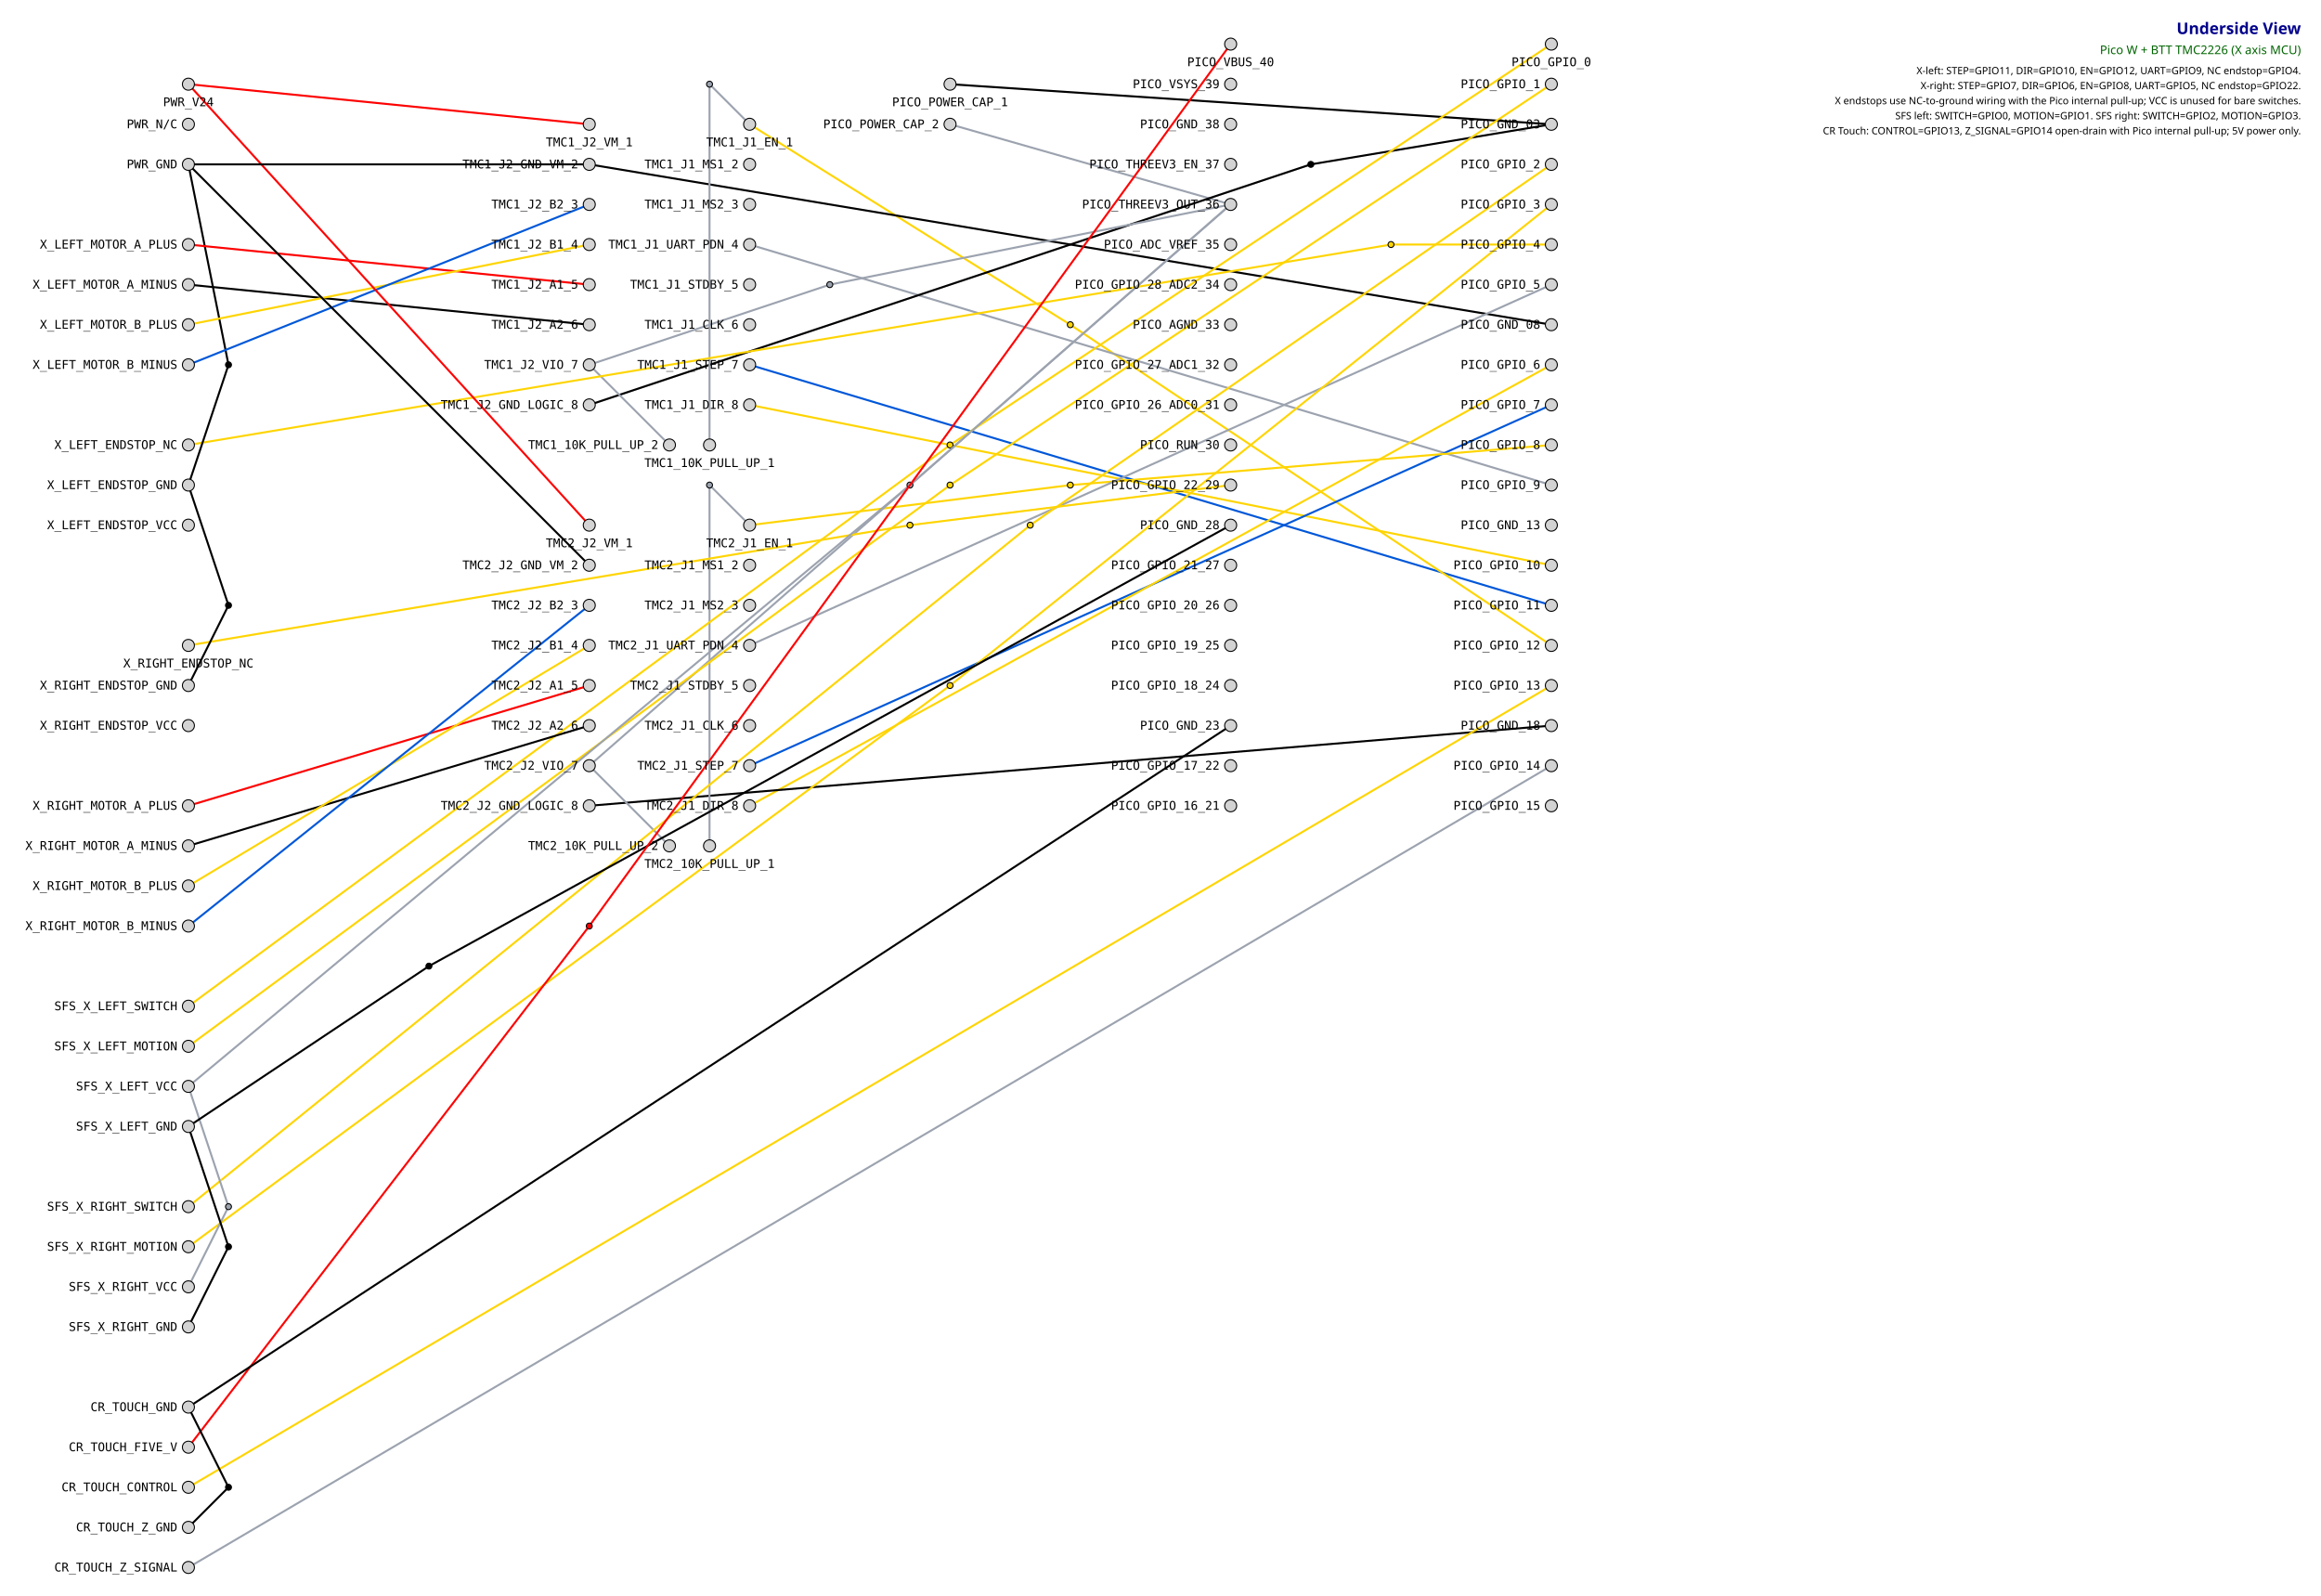
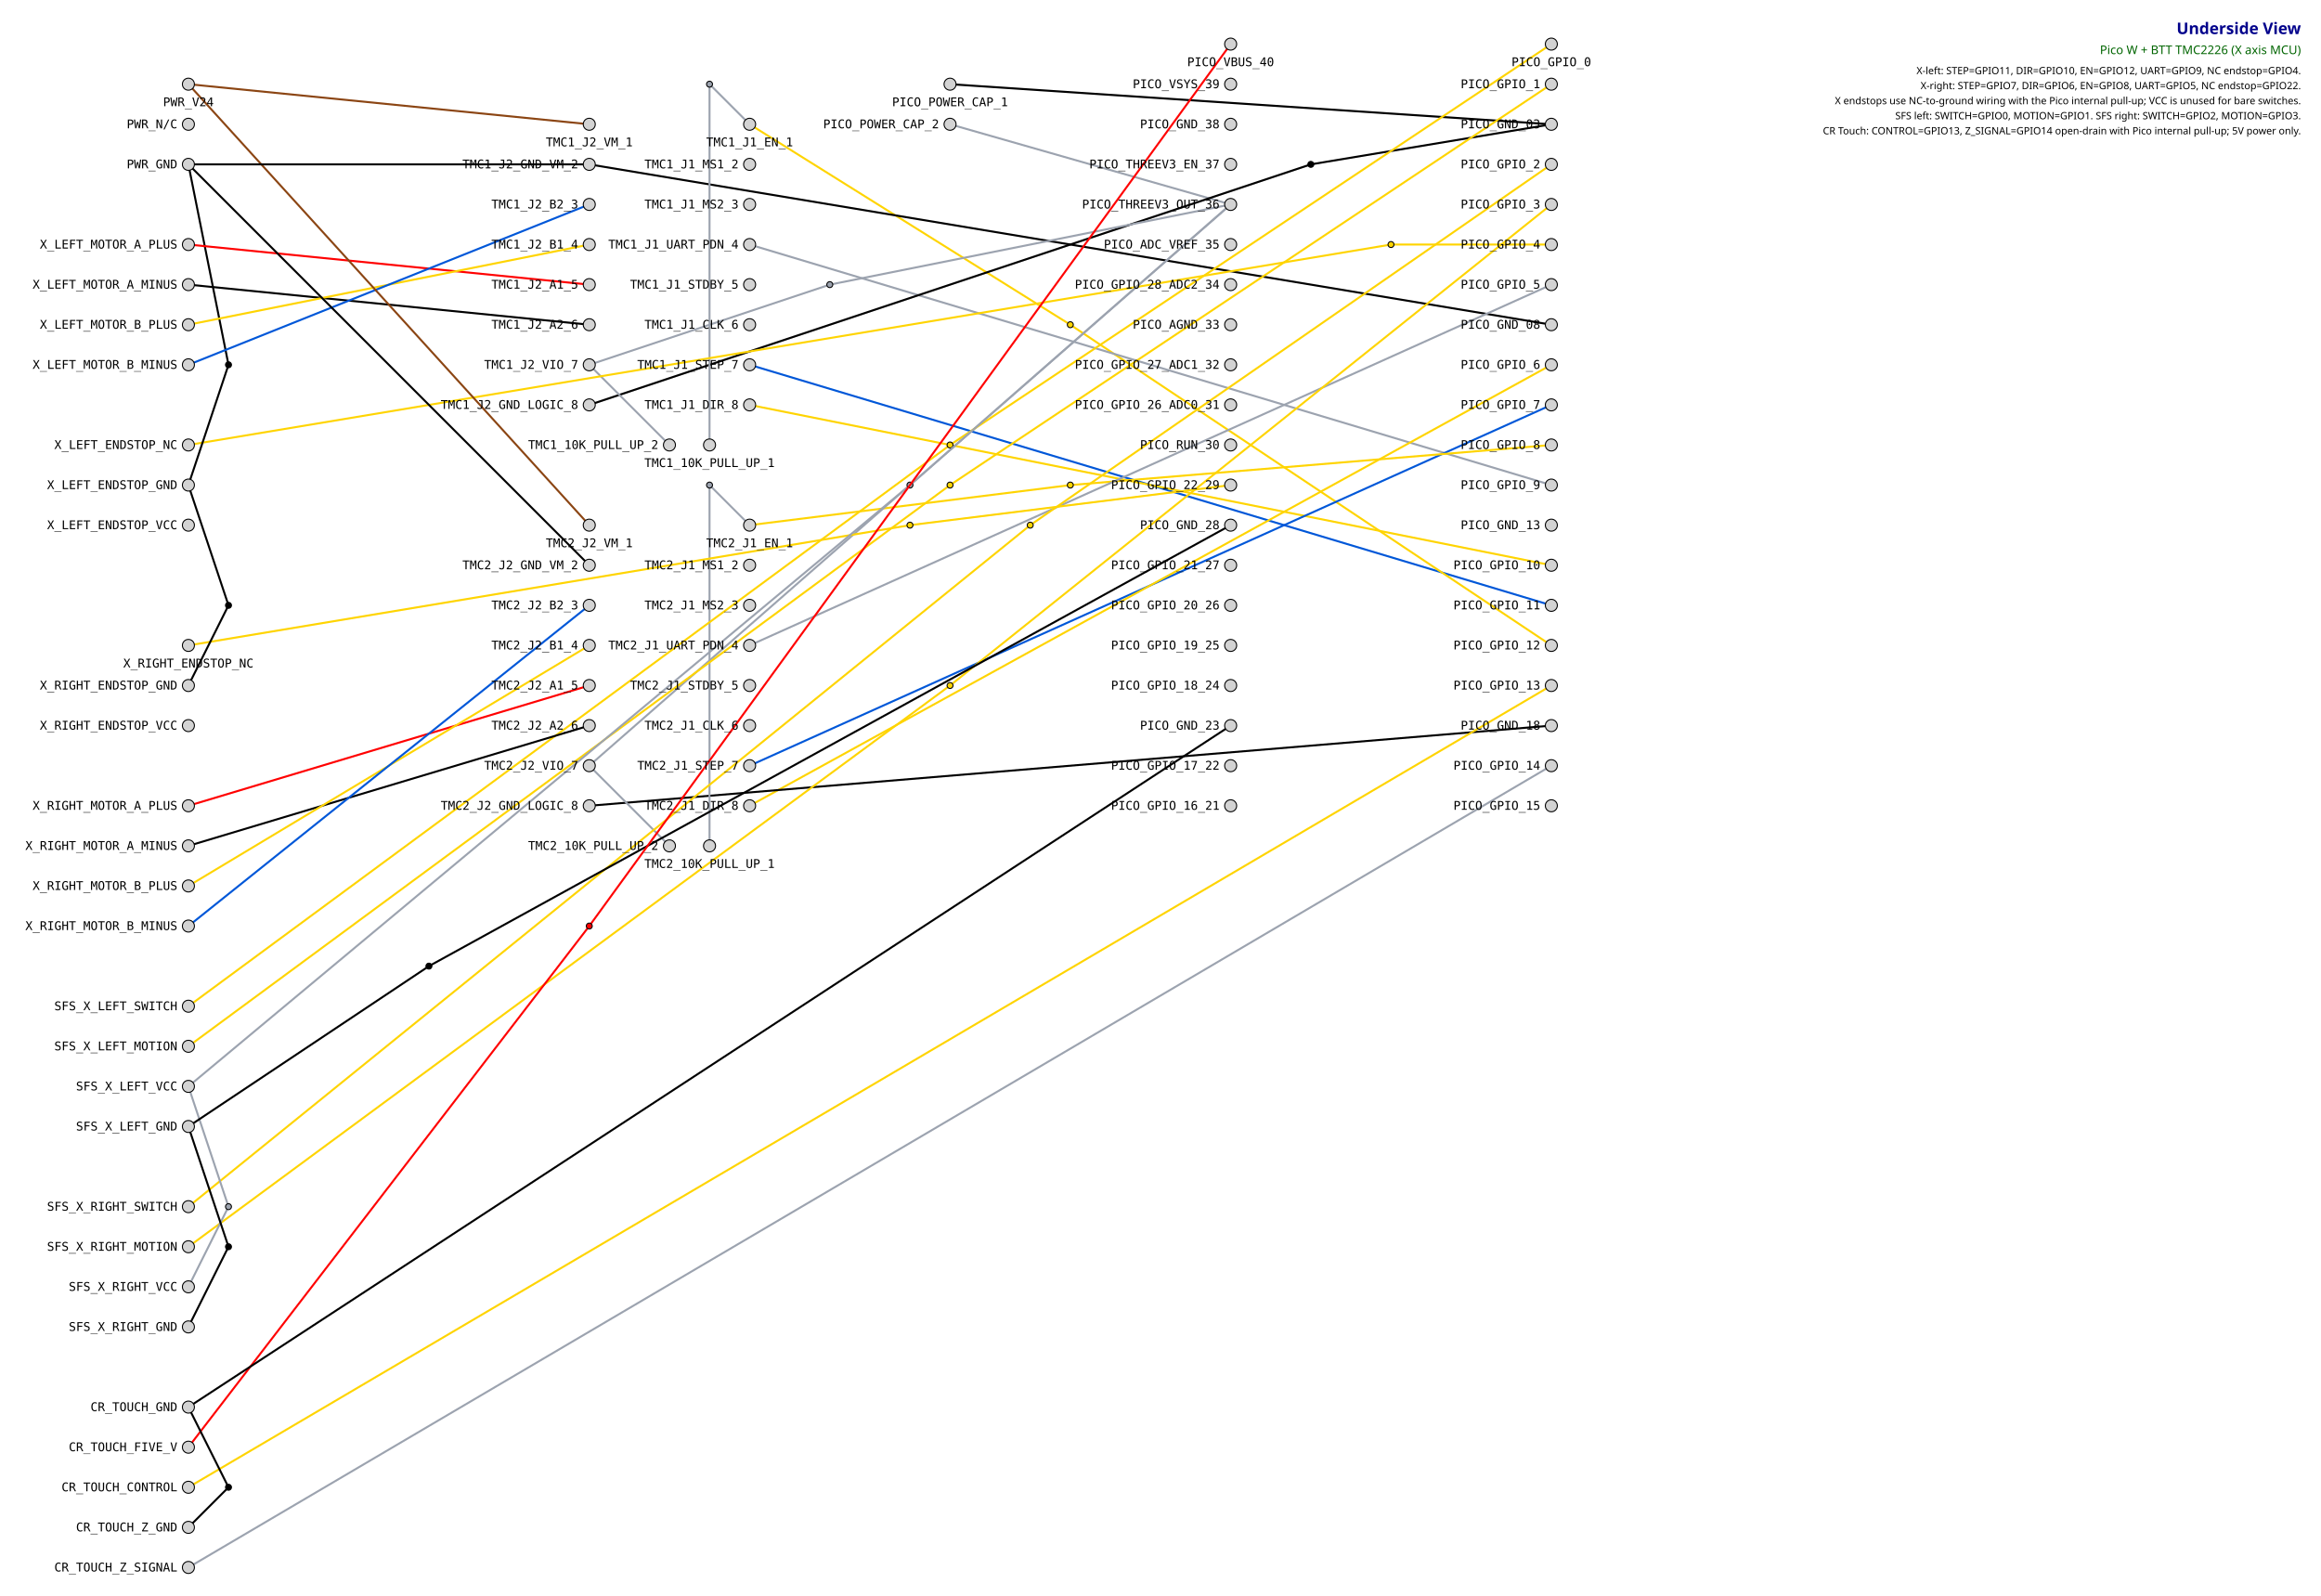
<svg xmlns="http://www.w3.org/2000/svg" viewBox="-128 -4 2316 1592" width="100%" height="100%">
  <line x1="1420" y1="120" x2="820" y2="80" stroke="#000000" stroke-width="2" />
  <line x1="820" y1="120" x2="1100" y2="200" stroke="#9ca3af" stroke-width="2" />
  <line x1="1420" y1="600" x2="620" y2="360" stroke="#0057d8" stroke-width="2" />
  <line x1="1420" y1="560" x2="620" y2="400" stroke="#ffd400" stroke-width="2" />
  <line x1="1420" y1="640" x2="940" y2="320" stroke="#ffd400" stroke-width="2" />
  <line x1="940" y1="320" x2="620" y2="120" stroke="#ffd400" stroke-width="2" />
  <circle cx="940" cy="320" r="3" fill="#ffd400" stroke="black" stroke-width="1" />
  <line x1="1420" y1="480" x2="620" y2="240" stroke="#9ca3af" stroke-width="2" />
  <line x1="1420" y1="120" x2="1180" y2="160" stroke="#000000" stroke-width="2" />
  <line x1="1180" y1="160" x2="460" y2="400" stroke="#000000" stroke-width="2" />
  <circle cx="1180" cy="160" r="3" fill="#000000" stroke="black" stroke-width="1" />
  <line x1="1420" y1="320" x2="460" y2="160" stroke="#000000" stroke-width="2" />
  <line x1="1100" y1="200" x2="700" y2="280" stroke="#9ca3af" stroke-width="2" />
  <line x1="700" y1="280" x2="460" y2="360" stroke="#9ca3af" stroke-width="2" />
  <circle cx="700" cy="280" r="3" fill="#9ca3af" stroke="black" stroke-width="1" />
  <line x1="460" y1="360" x2="540" y2="440" stroke="#9ca3af" stroke-width="2" />
  <line x1="580" y1="440" x2="580" y2="80" stroke="#9ca3af" stroke-width="2" />
  <line x1="580" y1="80" x2="620" y2="120" stroke="#9ca3af" stroke-width="2" />
  <circle cx="580" cy="80" r="3" fill="#9ca3af" stroke="black" stroke-width="1" />
  <line x1="1420" y1="400" x2="620" y2="760" stroke="#0057d8" stroke-width="2" />
  <line x1="1420" y1="360" x2="620" y2="800" stroke="#ffd400" stroke-width="2" />
  <line x1="1420" y1="440" x2="940" y2="480" stroke="#ffd400" stroke-width="2" />
  <line x1="940" y1="480" x2="620" y2="520" stroke="#ffd400" stroke-width="2" />
  <circle cx="940" cy="480" r="3" fill="#ffd400" stroke="black" stroke-width="1" />
  <line x1="1420" y1="280" x2="620" y2="640" stroke="#9ca3af" stroke-width="2" />
  <line x1="1420" y1="720" x2="460" y2="800" stroke="#000000" stroke-width="2" />
  <line x1="1100" y1="200" x2="460" y2="760" stroke="#9ca3af" stroke-width="2" />
  <line x1="460" y1="760" x2="540" y2="840" stroke="#9ca3af" stroke-width="2" />
  <line x1="580" y1="840" x2="580" y2="480" stroke="#9ca3af" stroke-width="2" />
  <line x1="580" y1="480" x2="620" y2="520" stroke="#9ca3af" stroke-width="2" />
  <circle cx="580" cy="480" r="3" fill="#9ca3af" stroke="black" stroke-width="1" />
  <line x1="1420" y1="240" x2="1260" y2="240" stroke="#ffd400" stroke-width="2" />
  <line x1="1260" y1="240" x2="60" y2="440" stroke="#ffd400" stroke-width="2" />
  <circle cx="1260" cy="240" r="3" fill="#ffd400" stroke="black" stroke-width="1" />
  <line x1="1100" y1="480" x2="780" y2="520" stroke="#ffd400" stroke-width="2" />
  <line x1="780" y1="520" x2="60" y2="640" stroke="#ffd400" stroke-width="2" />
  <circle cx="780" cy="520" r="3" fill="#ffd400" stroke="black" stroke-width="1" />
  <line x1="60" y1="160" x2="100" y2="360" stroke="#000000" stroke-width="2" />
  <line x1="100" y1="360" x2="60" y2="480" stroke="#000000" stroke-width="2" />
  <circle cx="100" cy="360" r="3" fill="#000000" stroke="black" stroke-width="1" />
  <line x1="60" y1="480" x2="100" y2="600" stroke="#000000" stroke-width="2" />
  <line x1="100" y1="600" x2="60" y2="680" stroke="#000000" stroke-width="2" />
  <circle cx="100" cy="600" r="3" fill="#000000" stroke="black" stroke-width="1" />
  <line x1="1420" y1="40" x2="820" y2="440" stroke="#ffd400" stroke-width="2" />
  <line x1="820" y1="440" x2="60" y2="1000" stroke="#ffd400" stroke-width="2" />
  <circle cx="820" cy="440" r="3" fill="#ffd400" stroke="black" stroke-width="1" />
  <line x1="1420" y1="80" x2="820" y2="480" stroke="#ffd400" stroke-width="2" />
  <line x1="820" y1="480" x2="60" y2="1040" stroke="#ffd400" stroke-width="2" />
  <circle cx="820" cy="480" r="3" fill="#ffd400" stroke="black" stroke-width="1" />
  <line x1="1420" y1="160" x2="900" y2="520" stroke="#ffd400" stroke-width="2" />
  <line x1="900" y1="520" x2="60" y2="1200" stroke="#ffd400" stroke-width="2" />
  <circle cx="900" cy="520" r="3" fill="#ffd400" stroke="black" stroke-width="1" />
  <line x1="1420" y1="200" x2="820" y2="680" stroke="#ffd400" stroke-width="2" />
  <line x1="820" y1="680" x2="60" y2="1240" stroke="#ffd400" stroke-width="2" />
  <circle cx="820" cy="680" r="3" fill="#ffd400" stroke="black" stroke-width="1" />
  <line x1="1100" y1="200" x2="780" y2="480" stroke="#9ca3af" stroke-width="2" />
  <line x1="780" y1="480" x2="60" y2="1080" stroke="#9ca3af" stroke-width="2" />
  <circle cx="780" cy="480" r="3" fill="#9ca3af" stroke="black" stroke-width="1" />
  <line x1="60" y1="1280" x2="100" y2="1200" stroke="#9ca3af" stroke-width="2" />
  <line x1="100" y1="1200" x2="60" y2="1080" stroke="#9ca3af" stroke-width="2" />
  <circle cx="100" cy="1200" r="3" fill="#9ca3af" stroke="black" stroke-width="1" />
  <line x1="1100" y1="520" x2="300" y2="960" stroke="#000000" stroke-width="2" />
  <line x1="300" y1="960" x2="60" y2="1120" stroke="#000000" stroke-width="2" />
  <circle cx="300" cy="960" r="3" fill="#000000" stroke="black" stroke-width="1" />
  <line x1="60" y1="1320" x2="100" y2="1240" stroke="#000000" stroke-width="2" />
  <line x1="100" y1="1240" x2="60" y2="1120" stroke="#000000" stroke-width="2" />
  <circle cx="100" cy="1240" r="3" fill="#000000" stroke="black" stroke-width="1" />
  <line x1="1420" y1="680" x2="60" y2="1480" stroke="#ffd400" stroke-width="2" />
  <line x1="1420" y1="760" x2="60" y2="1560" stroke="#9ca3af" stroke-width="2" />
  <line x1="1100" y1="40" x2="460" y2="920" stroke="#ff0000" stroke-width="2" />
  <line x1="460" y1="920" x2="60" y2="1440" stroke="#ff0000" stroke-width="2" />
  <circle cx="460" cy="920" r="3" fill="#ff0000" stroke="black" stroke-width="1" />
  <line x1="1100" y1="720" x2="60" y2="1400" stroke="#000000" stroke-width="2" />
  <line x1="60" y1="1520" x2="100" y2="1480" stroke="#000000" stroke-width="2" />
  <line x1="100" y1="1480" x2="60" y2="1400" stroke="#000000" stroke-width="2" />
  <circle cx="100" cy="1480" r="3" fill="#000000" stroke="black" stroke-width="1" />
  <line x1="60" y1="240" x2="460" y2="280" stroke="#ff0000" stroke-width="2" />
  <line x1="60" y1="280" x2="460" y2="320" stroke="#000000" stroke-width="2" />
  <line x1="60" y1="320" x2="460" y2="240" stroke="#ffd400" stroke-width="2" />
  <line x1="60" y1="360" x2="460" y2="200" stroke="#0057d8" stroke-width="2" />
  <line x1="60" y1="800" x2="460" y2="680" stroke="#ff0000" stroke-width="2" />
  <line x1="60" y1="840" x2="460" y2="720" stroke="#000000" stroke-width="2" />
  <line x1="60" y1="880" x2="460" y2="640" stroke="#ffd400" stroke-width="2" />
  <line x1="60" y1="920" x2="460" y2="600" stroke="#0057d8" stroke-width="2" />
-   <line x1="60" y1="80" x2="460" y2="120" stroke="#ff0000" stroke-width="2" />
-   <line x1="60" y1="80" x2="460" y2="520" stroke="#ff0000" stroke-width="2" />
+   <line x1="60" y1="80" x2="460" y2="120" stroke="#8b4513" stroke-width="2" />
+   <line x1="60" y1="80" x2="460" y2="520" stroke="#8b4513" stroke-width="2" />
  <line x1="60" y1="160" x2="460" y2="160" stroke="#000000" stroke-width="2" />
  <line x1="60" y1="160" x2="460" y2="560" stroke="#000000" stroke-width="2" />
  <circle cx="1420" cy="40" r="6" fill="lightgray" stroke="black" />
  <text x="1420" y="62" font-size="12px" font-family="monospace" text-anchor="middle">PICO_GPIO_0</text>
  <circle cx="1420" cy="80" r="6" fill="lightgray" stroke="black" />
  <text x="1409" y="84" font-size="12px" font-family="monospace" text-anchor="end">PICO_GPIO_1</text>
  <circle cx="1420" cy="120" r="6" fill="lightgray" stroke="black" />
  <text x="1409" y="124" font-size="12px" font-family="monospace" text-anchor="end">PICO_GND_03</text>
  <circle cx="1420" cy="160" r="6" fill="lightgray" stroke="black" />
  <text x="1409" y="164" font-size="12px" font-family="monospace" text-anchor="end">PICO_GPIO_2</text>
  <circle cx="1420" cy="200" r="6" fill="lightgray" stroke="black" />
  <text x="1409" y="204" font-size="12px" font-family="monospace" text-anchor="end">PICO_GPIO_3</text>
  <circle cx="1420" cy="240" r="6" fill="lightgray" stroke="black" />
  <text x="1409" y="244" font-size="12px" font-family="monospace" text-anchor="end">PICO_GPIO_4</text>
  <circle cx="1420" cy="280" r="6" fill="lightgray" stroke="black" />
  <text x="1409" y="284" font-size="12px" font-family="monospace" text-anchor="end">PICO_GPIO_5</text>
  <circle cx="1420" cy="320" r="6" fill="lightgray" stroke="black" />
  <text x="1409" y="324" font-size="12px" font-family="monospace" text-anchor="end">PICO_GND_08</text>
  <circle cx="1420" cy="360" r="6" fill="lightgray" stroke="black" />
  <text x="1409" y="364" font-size="12px" font-family="monospace" text-anchor="end">PICO_GPIO_6</text>
  <circle cx="1420" cy="400" r="6" fill="lightgray" stroke="black" />
  <text x="1409" y="404" font-size="12px" font-family="monospace" text-anchor="end">PICO_GPIO_7</text>
  <circle cx="1420" cy="440" r="6" fill="lightgray" stroke="black" />
  <text x="1409" y="444" font-size="12px" font-family="monospace" text-anchor="end">PICO_GPIO_8</text>
  <circle cx="1420" cy="480" r="6" fill="lightgray" stroke="black" />
  <text x="1409" y="484" font-size="12px" font-family="monospace" text-anchor="end">PICO_GPIO_9</text>
  <circle cx="1420" cy="520" r="6" fill="lightgray" stroke="black" />
  <text x="1409" y="524" font-size="12px" font-family="monospace" text-anchor="end">PICO_GND_13</text>
  <circle cx="1420" cy="560" r="6" fill="lightgray" stroke="black" />
  <text x="1409" y="564" font-size="12px" font-family="monospace" text-anchor="end">PICO_GPIO_10</text>
  <circle cx="1420" cy="600" r="6" fill="lightgray" stroke="black" />
  <text x="1409" y="604" font-size="12px" font-family="monospace" text-anchor="end">PICO_GPIO_11</text>
  <circle cx="1420" cy="640" r="6" fill="lightgray" stroke="black" />
  <text x="1409" y="644" font-size="12px" font-family="monospace" text-anchor="end">PICO_GPIO_12</text>
  <circle cx="1420" cy="680" r="6" fill="lightgray" stroke="black" />
  <text x="1409" y="684" font-size="12px" font-family="monospace" text-anchor="end">PICO_GPIO_13</text>
  <circle cx="1420" cy="720" r="6" fill="lightgray" stroke="black" />
  <text x="1409" y="724" font-size="12px" font-family="monospace" text-anchor="end">PICO_GND_18</text>
  <circle cx="1420" cy="760" r="6" fill="lightgray" stroke="black" />
  <text x="1409" y="764" font-size="12px" font-family="monospace" text-anchor="end">PICO_GPIO_14</text>
  <circle cx="1420" cy="800" r="6" fill="lightgray" stroke="black" />
  <text x="1409" y="804" font-size="12px" font-family="monospace" text-anchor="end">PICO_GPIO_15</text>
  <circle cx="1100" cy="40" r="6" fill="lightgray" stroke="black" />
  <text x="1100" y="62" font-size="12px" font-family="monospace" text-anchor="middle">PICO_VBUS_40</text>
  <circle cx="1100" cy="80" r="6" fill="lightgray" stroke="black" />
  <text x="1089" y="84" font-size="12px" font-family="monospace" text-anchor="end">PICO_VSYS_39</text>
  <circle cx="1100" cy="120" r="6" fill="lightgray" stroke="black" />
  <text x="1089" y="124" font-size="12px" font-family="monospace" text-anchor="end">PICO_GND_38</text>
  <circle cx="1100" cy="160" r="6" fill="lightgray" stroke="black" />
  <text x="1089" y="164" font-size="12px" font-family="monospace" text-anchor="end">PICO_THREEV3_EN_37</text>
  <circle cx="1100" cy="200" r="6" fill="lightgray" stroke="black" />
  <text x="1089" y="204" font-size="12px" font-family="monospace" text-anchor="end">PICO_THREEV3_OUT_36</text>
  <circle cx="1100" cy="240" r="6" fill="lightgray" stroke="black" />
  <text x="1089" y="244" font-size="12px" font-family="monospace" text-anchor="end">PICO_ADC_VREF_35</text>
  <circle cx="1100" cy="280" r="6" fill="lightgray" stroke="black" />
  <text x="1089" y="284" font-size="12px" font-family="monospace" text-anchor="end">PICO_GPIO_28_ADC2_34</text>
  <circle cx="1100" cy="320" r="6" fill="lightgray" stroke="black" />
  <text x="1089" y="324" font-size="12px" font-family="monospace" text-anchor="end">PICO_AGND_33</text>
  <circle cx="1100" cy="360" r="6" fill="lightgray" stroke="black" />
  <text x="1089" y="364" font-size="12px" font-family="monospace" text-anchor="end">PICO_GPIO_27_ADC1_32</text>
  <circle cx="1100" cy="400" r="6" fill="lightgray" stroke="black" />
  <text x="1089" y="404" font-size="12px" font-family="monospace" text-anchor="end">PICO_GPIO_26_ADC0_31</text>
  <circle cx="1100" cy="440" r="6" fill="lightgray" stroke="black" />
  <text x="1089" y="444" font-size="12px" font-family="monospace" text-anchor="end">PICO_RUN_30</text>
  <circle cx="1100" cy="480" r="6" fill="lightgray" stroke="black" />
  <text x="1089" y="484" font-size="12px" font-family="monospace" text-anchor="end">PICO_GPIO_22_29</text>
  <circle cx="1100" cy="520" r="6" fill="lightgray" stroke="black" />
  <text x="1089" y="524" font-size="12px" font-family="monospace" text-anchor="end">PICO_GND_28</text>
  <circle cx="1100" cy="560" r="6" fill="lightgray" stroke="black" />
  <text x="1089" y="564" font-size="12px" font-family="monospace" text-anchor="end">PICO_GPIO_21_27</text>
  <circle cx="1100" cy="600" r="6" fill="lightgray" stroke="black" />
  <text x="1089" y="604" font-size="12px" font-family="monospace" text-anchor="end">PICO_GPIO_20_26</text>
  <circle cx="1100" cy="640" r="6" fill="lightgray" stroke="black" />
  <text x="1089" y="644" font-size="12px" font-family="monospace" text-anchor="end">PICO_GPIO_19_25</text>
  <circle cx="1100" cy="680" r="6" fill="lightgray" stroke="black" />
  <text x="1089" y="684" font-size="12px" font-family="monospace" text-anchor="end">PICO_GPIO_18_24</text>
  <circle cx="1100" cy="720" r="6" fill="lightgray" stroke="black" />
  <text x="1089" y="724" font-size="12px" font-family="monospace" text-anchor="end">PICO_GND_23</text>
  <circle cx="1100" cy="760" r="6" fill="lightgray" stroke="black" />
  <text x="1089" y="764" font-size="12px" font-family="monospace" text-anchor="end">PICO_GPIO_17_22</text>
  <circle cx="1100" cy="800" r="6" fill="lightgray" stroke="black" />
  <text x="1089" y="804" font-size="12px" font-family="monospace" text-anchor="end">PICO_GPIO_16_21</text>
  <circle cx="620" cy="120" r="6" fill="lightgray" stroke="black" />
  <text x="620" y="142" font-size="12px" font-family="monospace" text-anchor="middle">TMC1_J1_EN_1</text>
  <circle cx="620" cy="160" r="6" fill="lightgray" stroke="black" />
  <text x="609" y="164" font-size="12px" font-family="monospace" text-anchor="end">TMC1_J1_MS1_2</text>
  <circle cx="620" cy="200" r="6" fill="lightgray" stroke="black" />
  <text x="609" y="204" font-size="12px" font-family="monospace" text-anchor="end">TMC1_J1_MS2_3</text>
  <circle cx="620" cy="240" r="6" fill="lightgray" stroke="black" />
  <text x="609" y="244" font-size="12px" font-family="monospace" text-anchor="end">TMC1_J1_UART_PDN_4</text>
  <circle cx="620" cy="280" r="6" fill="lightgray" stroke="black" />
  <text x="609" y="284" font-size="12px" font-family="monospace" text-anchor="end">TMC1_J1_STDBY_5</text>
  <circle cx="620" cy="320" r="6" fill="lightgray" stroke="black" />
  <text x="609" y="324" font-size="12px" font-family="monospace" text-anchor="end">TMC1_J1_CLK_6</text>
  <circle cx="620" cy="360" r="6" fill="lightgray" stroke="black" />
  <text x="609" y="364" font-size="12px" font-family="monospace" text-anchor="end">TMC1_J1_STEP_7</text>
  <circle cx="620" cy="400" r="6" fill="lightgray" stroke="black" />
  <text x="609" y="404" font-size="12px" font-family="monospace" text-anchor="end">TMC1_J1_DIR_8</text>
  <circle cx="460" cy="120" r="6" fill="lightgray" stroke="black" />
  <text x="460" y="142" font-size="12px" font-family="monospace" text-anchor="middle">TMC1_J2_VM_1</text>
  <circle cx="460" cy="160" r="6" fill="lightgray" stroke="black" />
  <text x="449" y="164" font-size="12px" font-family="monospace" text-anchor="end">TMC1_J2_GND_VM_2</text>
  <circle cx="460" cy="200" r="6" fill="lightgray" stroke="black" />
  <text x="449" y="204" font-size="12px" font-family="monospace" text-anchor="end">TMC1_J2_B2_3</text>
  <circle cx="460" cy="240" r="6" fill="lightgray" stroke="black" />
  <text x="449" y="244" font-size="12px" font-family="monospace" text-anchor="end">TMC1_J2_B1_4</text>
  <circle cx="460" cy="280" r="6" fill="lightgray" stroke="black" />
  <text x="449" y="284" font-size="12px" font-family="monospace" text-anchor="end">TMC1_J2_A1_5</text>
  <circle cx="460" cy="320" r="6" fill="lightgray" stroke="black" />
  <text x="449" y="324" font-size="12px" font-family="monospace" text-anchor="end">TMC1_J2_A2_6</text>
  <circle cx="460" cy="360" r="6" fill="lightgray" stroke="black" />
  <text x="449" y="364" font-size="12px" font-family="monospace" text-anchor="end">TMC1_J2_VIO_7</text>
  <circle cx="460" cy="400" r="6" fill="lightgray" stroke="black" />
  <text x="449" y="404" font-size="12px" font-family="monospace" text-anchor="end">TMC1_J2_GND_LOGIC_8</text>
  <circle cx="620" cy="520" r="6" fill="lightgray" stroke="black" />
  <text x="620" y="542" font-size="12px" font-family="monospace" text-anchor="middle">TMC2_J1_EN_1</text>
  <circle cx="620" cy="560" r="6" fill="lightgray" stroke="black" />
  <text x="609" y="564" font-size="12px" font-family="monospace" text-anchor="end">TMC2_J1_MS1_2</text>
  <circle cx="620" cy="600" r="6" fill="lightgray" stroke="black" />
  <text x="609" y="604" font-size="12px" font-family="monospace" text-anchor="end">TMC2_J1_MS2_3</text>
  <circle cx="620" cy="640" r="6" fill="lightgray" stroke="black" />
  <text x="609" y="644" font-size="12px" font-family="monospace" text-anchor="end">TMC2_J1_UART_PDN_4</text>
  <circle cx="620" cy="680" r="6" fill="lightgray" stroke="black" />
  <text x="609" y="684" font-size="12px" font-family="monospace" text-anchor="end">TMC2_J1_STDBY_5</text>
  <circle cx="620" cy="720" r="6" fill="lightgray" stroke="black" />
  <text x="609" y="724" font-size="12px" font-family="monospace" text-anchor="end">TMC2_J1_CLK_6</text>
  <circle cx="620" cy="760" r="6" fill="lightgray" stroke="black" />
  <text x="609" y="764" font-size="12px" font-family="monospace" text-anchor="end">TMC2_J1_STEP_7</text>
  <circle cx="620" cy="800" r="6" fill="lightgray" stroke="black" />
  <text x="609" y="804" font-size="12px" font-family="monospace" text-anchor="end">TMC2_J1_DIR_8</text>
  <circle cx="460" cy="520" r="6" fill="lightgray" stroke="black" />
  <text x="460" y="542" font-size="12px" font-family="monospace" text-anchor="middle">TMC2_J2_VM_1</text>
  <circle cx="460" cy="560" r="6" fill="lightgray" stroke="black" />
  <text x="449" y="564" font-size="12px" font-family="monospace" text-anchor="end">TMC2_J2_GND_VM_2</text>
  <circle cx="460" cy="600" r="6" fill="lightgray" stroke="black" />
  <text x="449" y="604" font-size="12px" font-family="monospace" text-anchor="end">TMC2_J2_B2_3</text>
  <circle cx="460" cy="640" r="6" fill="lightgray" stroke="black" />
  <text x="449" y="644" font-size="12px" font-family="monospace" text-anchor="end">TMC2_J2_B1_4</text>
  <circle cx="460" cy="680" r="6" fill="lightgray" stroke="black" />
  <text x="449" y="684" font-size="12px" font-family="monospace" text-anchor="end">TMC2_J2_A1_5</text>
  <circle cx="460" cy="720" r="6" fill="lightgray" stroke="black" />
  <text x="449" y="724" font-size="12px" font-family="monospace" text-anchor="end">TMC2_J2_A2_6</text>
  <circle cx="460" cy="760" r="6" fill="lightgray" stroke="black" />
  <text x="449" y="764" font-size="12px" font-family="monospace" text-anchor="end">TMC2_J2_VIO_7</text>
  <circle cx="460" cy="800" r="6" fill="lightgray" stroke="black" />
  <text x="449" y="804" font-size="12px" font-family="monospace" text-anchor="end">TMC2_J2_GND_LOGIC_8</text>
  <circle cx="580" cy="440" r="6" fill="lightgray" stroke="black" />
  <text x="580" y="462" font-size="12px" font-family="monospace" text-anchor="middle">TMC1_10K_PULL_UP_1</text>
  <circle cx="540" cy="440" r="6" fill="lightgray" stroke="black" />
  <text x="529" y="444" font-size="12px" font-family="monospace" text-anchor="end">TMC1_10K_PULL_UP_2</text>
  <circle cx="580" cy="840" r="6" fill="lightgray" stroke="black" />
  <text x="580" y="862" font-size="12px" font-family="monospace" text-anchor="middle">TMC2_10K_PULL_UP_1</text>
  <circle cx="540" cy="840" r="6" fill="lightgray" stroke="black" />
  <text x="529" y="844" font-size="12px" font-family="monospace" text-anchor="end">TMC2_10K_PULL_UP_2</text>
  <circle cx="820" cy="80" r="6" fill="lightgray" stroke="black" />
  <text x="820" y="102" font-size="12px" font-family="monospace" text-anchor="middle">PICO_POWER_CAP_1</text>
  <circle cx="820" cy="120" r="6" fill="lightgray" stroke="black" />
  <text x="809" y="124" font-size="12px" font-family="monospace" text-anchor="end">PICO_POWER_CAP_2</text>
  <circle cx="60" cy="80" r="6" fill="lightgray" stroke="black" />
  <text x="60" y="102" font-size="12px" font-family="monospace" text-anchor="middle">PWR_V24</text>
  <circle cx="60" cy="120" r="6" fill="lightgray" stroke="black" />
  <text x="49" y="124" font-size="12px" font-family="monospace" text-anchor="end">PWR_N/C</text>
  <circle cx="60" cy="160" r="6" fill="lightgray" stroke="black" />
  <text x="49" y="164" font-size="12px" font-family="monospace" text-anchor="end">PWR_GND</text>
  <circle cx="60" cy="240" r="6" fill="lightgray" stroke="black" />
  <text x="49" y="244" font-size="12px" font-family="monospace" text-anchor="end">X_LEFT_MOTOR_A_PLUS</text>
  <circle cx="60" cy="280" r="6" fill="lightgray" stroke="black" />
  <text x="49" y="284" font-size="12px" font-family="monospace" text-anchor="end">X_LEFT_MOTOR_A_MINUS</text>
  <circle cx="60" cy="320" r="6" fill="lightgray" stroke="black" />
  <text x="49" y="324" font-size="12px" font-family="monospace" text-anchor="end">X_LEFT_MOTOR_B_PLUS</text>
  <circle cx="60" cy="360" r="6" fill="lightgray" stroke="black" />
  <text x="49" y="364" font-size="12px" font-family="monospace" text-anchor="end">X_LEFT_MOTOR_B_MINUS</text>
  <circle cx="60" cy="440" r="6" fill="lightgray" stroke="black" />
  <text x="49" y="444" font-size="12px" font-family="monospace" text-anchor="end">X_LEFT_ENDSTOP_NC</text>
  <circle cx="60" cy="480" r="6" fill="lightgray" stroke="black" />
  <text x="49" y="484" font-size="12px" font-family="monospace" text-anchor="end">X_LEFT_ENDSTOP_GND</text>
  <circle cx="60" cy="520" r="6" fill="lightgray" stroke="black" />
  <text x="49" y="524" font-size="12px" font-family="monospace" text-anchor="end">X_LEFT_ENDSTOP_VCC</text>
  <circle cx="60" cy="800" r="6" fill="lightgray" stroke="black" />
  <text x="49" y="804" font-size="12px" font-family="monospace" text-anchor="end">X_RIGHT_MOTOR_A_PLUS</text>
  <circle cx="60" cy="840" r="6" fill="lightgray" stroke="black" />
  <text x="49" y="844" font-size="12px" font-family="monospace" text-anchor="end">X_RIGHT_MOTOR_A_MINUS</text>
  <circle cx="60" cy="880" r="6" fill="lightgray" stroke="black" />
  <text x="49" y="884" font-size="12px" font-family="monospace" text-anchor="end">X_RIGHT_MOTOR_B_PLUS</text>
  <circle cx="60" cy="920" r="6" fill="lightgray" stroke="black" />
  <text x="49" y="924" font-size="12px" font-family="monospace" text-anchor="end">X_RIGHT_MOTOR_B_MINUS</text>
  <circle cx="60" cy="640" r="6" fill="lightgray" stroke="black" />
  <text x="60" y="662" font-size="12px" font-family="monospace" text-anchor="middle">X_RIGHT_ENDSTOP_NC</text>
  <circle cx="60" cy="680" r="6" fill="lightgray" stroke="black" />
  <text x="49" y="684" font-size="12px" font-family="monospace" text-anchor="end">X_RIGHT_ENDSTOP_GND</text>
  <circle cx="60" cy="720" r="6" fill="lightgray" stroke="black" />
  <text x="49" y="724" font-size="12px" font-family="monospace" text-anchor="end">X_RIGHT_ENDSTOP_VCC</text>
  <circle cx="60" cy="1000" r="6" fill="lightgray" stroke="black" />
  <text x="49" y="1004" font-size="12px" font-family="monospace" text-anchor="end">SFS_X_LEFT_SWITCH</text>
  <circle cx="60" cy="1040" r="6" fill="lightgray" stroke="black" />
  <text x="49" y="1044" font-size="12px" font-family="monospace" text-anchor="end">SFS_X_LEFT_MOTION</text>
  <circle cx="60" cy="1080" r="6" fill="lightgray" stroke="black" />
  <text x="49" y="1084" font-size="12px" font-family="monospace" text-anchor="end">SFS_X_LEFT_VCC</text>
  <circle cx="60" cy="1120" r="6" fill="lightgray" stroke="black" />
  <text x="49" y="1124" font-size="12px" font-family="monospace" text-anchor="end">SFS_X_LEFT_GND</text>
  <circle cx="60" cy="1200" r="6" fill="lightgray" stroke="black" />
  <text x="49" y="1204" font-size="12px" font-family="monospace" text-anchor="end">SFS_X_RIGHT_SWITCH</text>
  <circle cx="60" cy="1240" r="6" fill="lightgray" stroke="black" />
  <text x="49" y="1244" font-size="12px" font-family="monospace" text-anchor="end">SFS_X_RIGHT_MOTION</text>
  <circle cx="60" cy="1280" r="6" fill="lightgray" stroke="black" />
  <text x="49" y="1284" font-size="12px" font-family="monospace" text-anchor="end">SFS_X_RIGHT_VCC</text>
  <circle cx="60" cy="1320" r="6" fill="lightgray" stroke="black" />
  <text x="49" y="1324" font-size="12px" font-family="monospace" text-anchor="end">SFS_X_RIGHT_GND</text>
  <circle cx="60" cy="1400" r="6" fill="lightgray" stroke="black" />
  <text x="49" y="1404" font-size="12px" font-family="monospace" text-anchor="end">CR_TOUCH_GND</text>
  <circle cx="60" cy="1440" r="6" fill="lightgray" stroke="black" />
  <text x="49" y="1444" font-size="12px" font-family="monospace" text-anchor="end">CR_TOUCH_FIVE_V</text>
  <circle cx="60" cy="1480" r="6" fill="lightgray" stroke="black" />
  <text x="49" y="1484" font-size="12px" font-family="monospace" text-anchor="end">CR_TOUCH_CONTROL</text>
  <circle cx="60" cy="1520" r="6" fill="lightgray" stroke="black" />
  <text x="49" y="1524" font-size="12px" font-family="monospace" text-anchor="end">CR_TOUCH_Z_GND</text>
  <circle cx="60" cy="1560" r="6" fill="lightgray" stroke="black" />
  <text x="49" y="1564" font-size="12px" font-family="monospace" text-anchor="end">CR_TOUCH_Z_SIGNAL</text>
  <text x="2168" y="30" font-size="16px" font-family="sans-serif" font-weight="bold" text-anchor="end" fill="darkblue">Underside View</text>
  <text x="2168" y="50" font-size="12px" font-family="sans-serif" text-anchor="end" fill="darkgreen">Pico W + BTT TMC2226 (X axis MCU)</text>
  <text x="2168" y="70" font-size="10px" font-family="sans-serif" text-anchor="end" fill="black">X-left: STEP=GPIO11, DIR=GPIO10, EN=GPIO12, UART=GPIO9, NC endstop=GPIO4.</text>
  <text x="2168" y="85" font-size="10px" font-family="sans-serif" text-anchor="end" fill="black">X-right: STEP=GPIO7, DIR=GPIO6, EN=GPIO8, UART=GPIO5, NC endstop=GPIO22.</text>
  <text x="2168" y="100" font-size="10px" font-family="sans-serif" text-anchor="end" fill="black">X endstops use NC-to-ground wiring with the Pico internal pull-up; VCC is unused for bare switches.</text>
  <text x="2168" y="115" font-size="10px" font-family="sans-serif" text-anchor="end" fill="black">SFS left: SWITCH=GPIO0, MOTION=GPIO1. SFS right: SWITCH=GPIO2, MOTION=GPIO3.</text>
  <text x="2168" y="130" font-size="10px" font-family="sans-serif" text-anchor="end" fill="black">CR Touch: CONTROL=GPIO13, Z_SIGNAL=GPIO14 open-drain with Pico internal pull-up; 5V power only.</text>
</svg>
